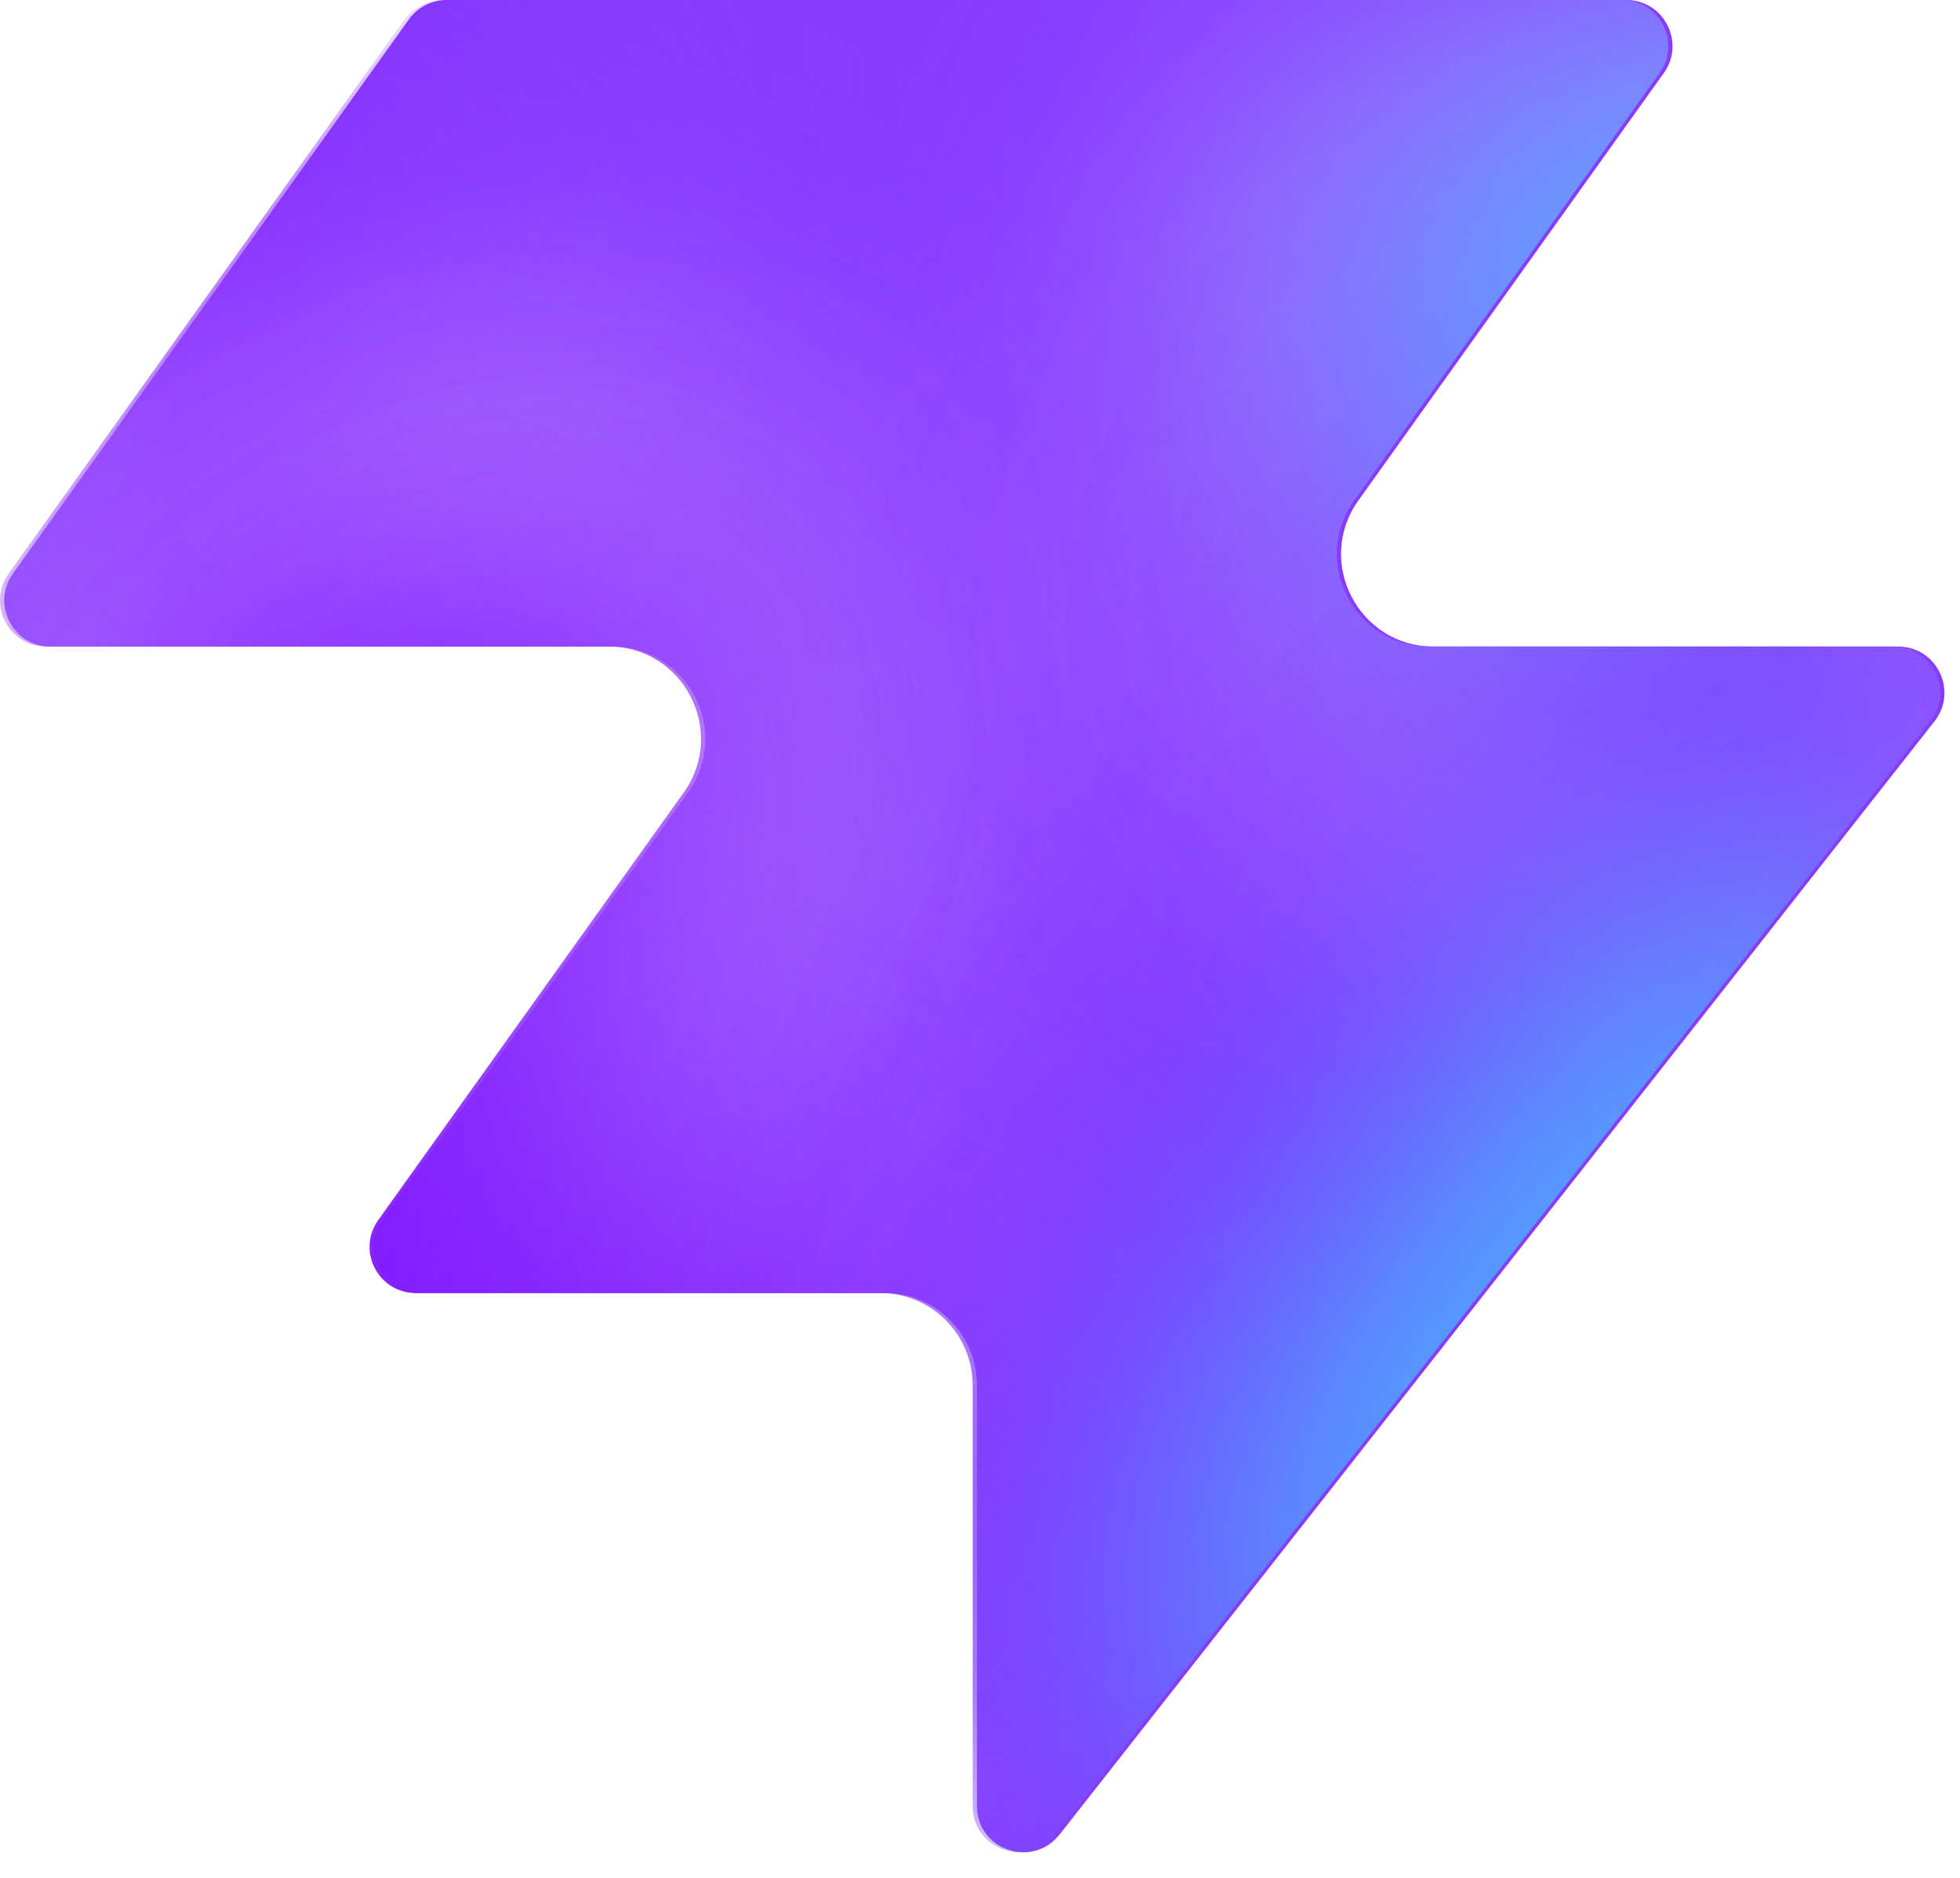
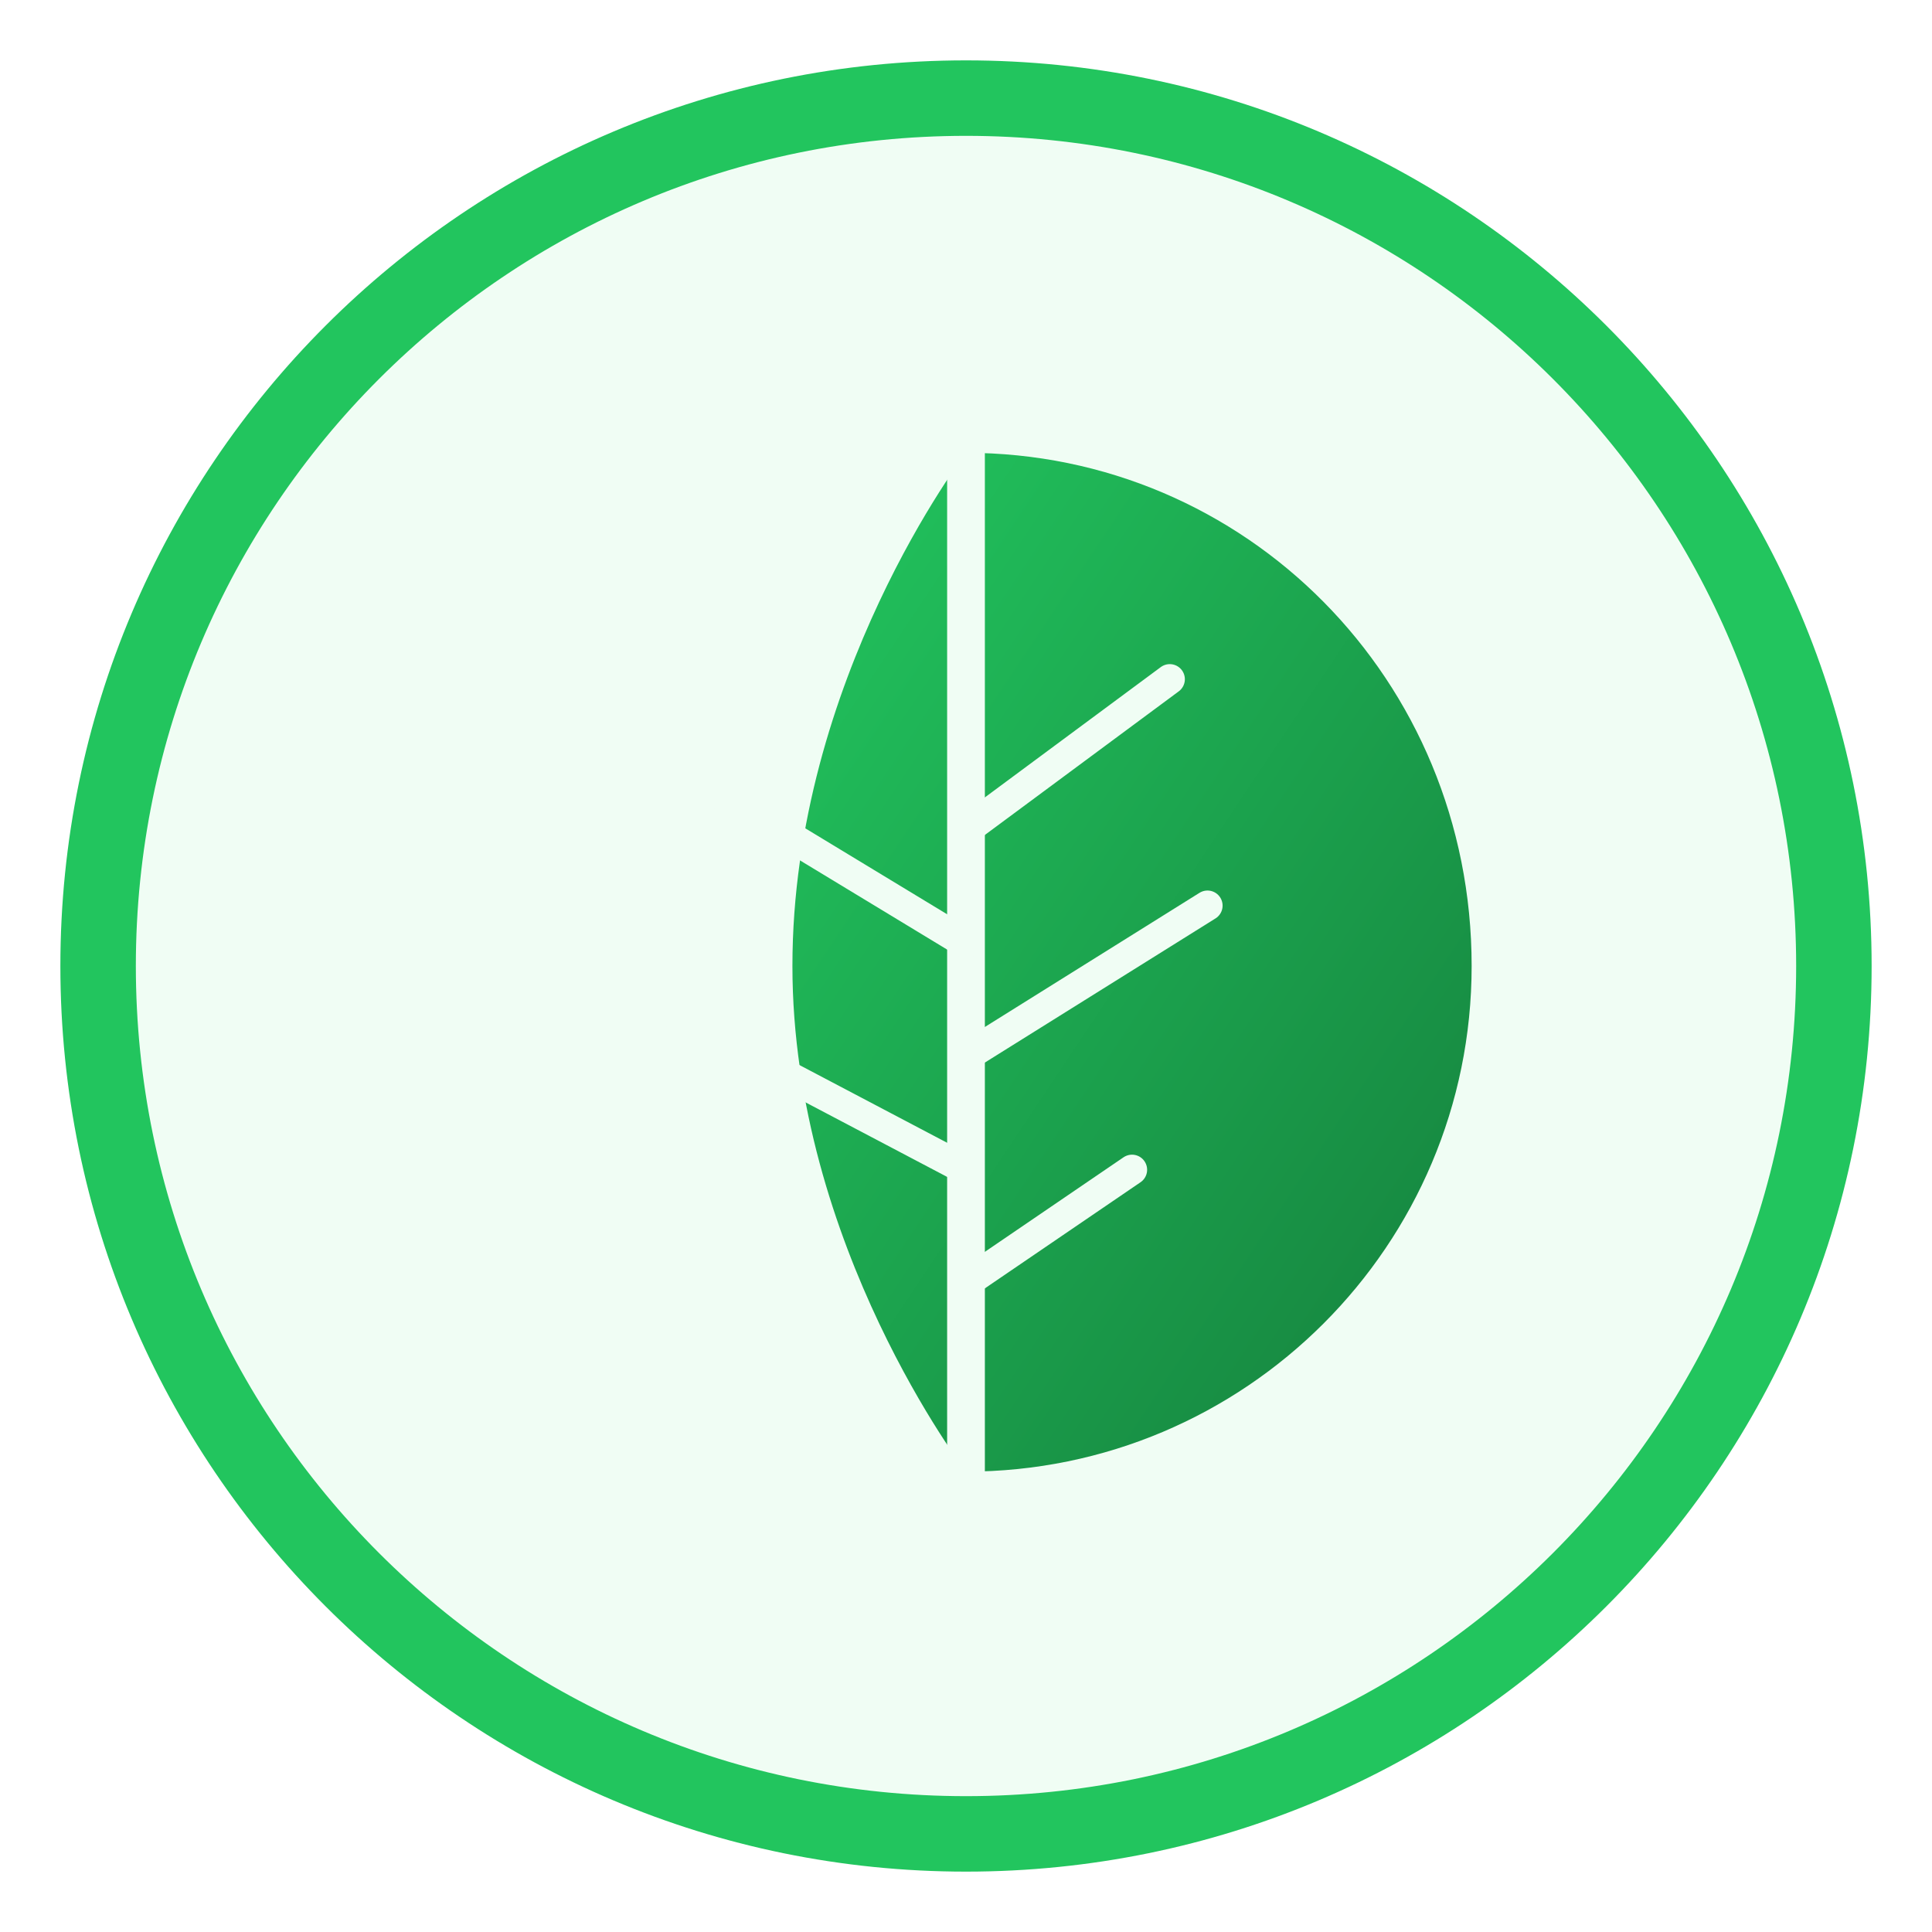
- <svg xmlns="http://www.w3.org/2000/svg" width="48" height="46" fill="none" viewBox="0 0 48 46">
-   <path fill="#863bff" d="M25.946 44.938c-.664.845-2.021.375-2.021-.698V33.937a2.26 2.26 0 0 0-2.262-2.262H10.287c-.92 0-1.456-1.04-.92-1.788l7.48-10.471c1.07-1.497 0-3.578-1.842-3.578H1.237c-.92 0-1.456-1.04-.92-1.788L10.013.474c.214-.297.556-.474.92-.474h28.894c.92 0 1.456 1.04.92 1.788l-7.48 10.471c-1.07 1.498 0 3.579 1.842 3.579h11.377c.943 0 1.473 1.088.89 1.83L25.947 44.94z" style="fill:#863bff;fill:color(display-p3 .525 .23 1);fill-opacity:1" />
-   <mask id="a" width="48" height="46" x="0" y="0" maskUnits="userSpaceOnUse" style="mask-type:alpha">
-     <path fill="#000" d="M25.842 44.938c-.664.844-2.021.375-2.021-.698V33.937a2.26 2.26 0 0 0-2.262-2.262H10.183c-.92 0-1.456-1.04-.92-1.788l7.48-10.471c1.07-1.498 0-3.579-1.842-3.579H1.133c-.92 0-1.456-1.04-.92-1.787L9.91.473c.214-.297.556-.474.92-.474h28.894c.92 0 1.456 1.04.92 1.788l-7.48 10.471c-1.07 1.498 0 3.578 1.842 3.578h11.377c.943 0 1.473 1.088.89 1.832L25.843 44.94z" style="fill:#000;fill-opacity:1" />
-   </mask>
-   <g mask="url(#a)">
-     <g filter="url(#b)">
-       <ellipse cx="5.508" cy="14.704" fill="#ede6ff" rx="5.508" ry="14.704" style="fill:#ede6ff;fill:color(display-p3 .927 .903 1);fill-opacity:1" transform="matrix(.00324 1 1 -.00324 -4.47 31.516)" />
-     </g>
-     <g filter="url(#c)">
-       <ellipse cx="10.399" cy="29.851" fill="#ede6ff" rx="10.399" ry="29.851" style="fill:#ede6ff;fill:color(display-p3 .927 .903 1);fill-opacity:1" transform="matrix(.00324 1 1 -.00324 -39.328 7.883)" />
-     </g>
-     <g filter="url(#d)">
-       <ellipse cx="5.508" cy="30.487" fill="#7e14ff" rx="5.508" ry="30.487" style="fill:#7e14ff;fill:color(display-p3 .492 .077 1);fill-opacity:1" transform="rotate(89.814 -25.913 -14.639)scale(1 -1)" />
-     </g>
-     <g filter="url(#e)">
-       <ellipse cx="5.508" cy="30.599" fill="#7e14ff" rx="5.508" ry="30.599" style="fill:#7e14ff;fill:color(display-p3 .492 .077 1);fill-opacity:1" transform="rotate(89.814 -32.644 -3.334)scale(1 -1)" />
-     </g>
-     <g filter="url(#f)">
-       <ellipse cx="5.508" cy="30.599" fill="#7e14ff" rx="5.508" ry="30.599" style="fill:#7e14ff;fill:color(display-p3 .492 .077 1);fill-opacity:1" transform="matrix(.00324 1 1 -.00324 -34.34 30.47)" />
-     </g>
-     <g filter="url(#g)">
-       <ellipse cx="14.072" cy="22.078" fill="#ede6ff" rx="14.072" ry="22.078" style="fill:#ede6ff;fill:color(display-p3 .927 .903 1);fill-opacity:1" transform="rotate(93.35 24.506 48.493)scale(-1 1)" />
-     </g>
-     <g filter="url(#h)">
-       <ellipse cx="3.47" cy="21.501" fill="#7e14ff" rx="3.47" ry="21.501" style="fill:#7e14ff;fill:color(display-p3 .492 .077 1);fill-opacity:1" transform="rotate(89.009 28.708 47.59)scale(-1 1)" />
-     </g>
-     <g filter="url(#i)">
-       <ellipse cx="3.47" cy="21.501" fill="#7e14ff" rx="3.47" ry="21.501" style="fill:#7e14ff;fill:color(display-p3 .492 .077 1);fill-opacity:1" transform="rotate(89.009 28.708 47.59)scale(-1 1)" />
-     </g>
-     <g filter="url(#j)">
-       <ellipse cx=".387" cy="8.972" fill="#7e14ff" rx="4.407" ry="29.108" style="fill:#7e14ff;fill:color(display-p3 .492 .077 1);fill-opacity:1" transform="rotate(39.51 .387 8.972)" />
-     </g>
-     <g filter="url(#k)">
-       <ellipse cx="47.523" cy="-6.092" fill="#7e14ff" rx="4.407" ry="29.108" style="fill:#7e14ff;fill:color(display-p3 .492 .077 1);fill-opacity:1" transform="rotate(37.892 47.523 -6.092)" />
-     </g>
-     <g filter="url(#l)">
-       <ellipse cx="41.412" cy="6.333" fill="#47bfff" rx="5.971" ry="9.665" style="fill:#47bfff;fill:color(display-p3 .28 .748 1);fill-opacity:1" transform="rotate(37.892 41.412 6.333)" />
-     </g>
-     <g filter="url(#m)">
-       <ellipse cx="-1.879" cy="38.332" fill="#7e14ff" rx="4.407" ry="29.108" style="fill:#7e14ff;fill:color(display-p3 .492 .077 1);fill-opacity:1" transform="rotate(37.892 -1.88 38.332)" />
-     </g>
-     <g filter="url(#n)">
-       <ellipse cx="-1.879" cy="38.332" fill="#7e14ff" rx="4.407" ry="29.108" style="fill:#7e14ff;fill:color(display-p3 .492 .077 1);fill-opacity:1" transform="rotate(37.892 -1.88 38.332)" />
-     </g>
-     <g filter="url(#o)">
-       <ellipse cx="35.651" cy="29.907" fill="#7e14ff" rx="4.407" ry="29.108" style="fill:#7e14ff;fill:color(display-p3 .492 .077 1);fill-opacity:1" transform="rotate(37.892 35.651 29.907)" />
-     </g>
-     <g filter="url(#p)">
-       <ellipse cx="38.418" cy="32.4" fill="#47bfff" rx="5.971" ry="15.297" style="fill:#47bfff;fill:color(display-p3 .28 .748 1);fill-opacity:1" transform="rotate(37.892 38.418 32.4)" />
-     </g>
-   </g>
+ <svg xmlns="http://www.w3.org/2000/svg" viewBox="0 0 512 512">
  <defs>
-     <filter id="b" width="60.045" height="41.654" x="-19.77" y="16.149" color-interpolation-filters="sRGB" filterUnits="userSpaceOnUse">
-       <feFlood flood-opacity="0" result="BackgroundImageFix" />
-       <feBlend in="SourceGraphic" in2="BackgroundImageFix" result="shape" />
-       <feGaussianBlur result="effect1_foregroundBlur_2002_17158" stdDeviation="7.659" />
-     </filter>
-     <filter id="c" width="90.34" height="51.437" x="-54.613" y="-7.533" color-interpolation-filters="sRGB" filterUnits="userSpaceOnUse">
-       <feFlood flood-opacity="0" result="BackgroundImageFix" />
-       <feBlend in="SourceGraphic" in2="BackgroundImageFix" result="shape" />
-       <feGaussianBlur result="effect1_foregroundBlur_2002_17158" stdDeviation="7.659" />
-     </filter>
-     <filter id="d" width="79.355" height="29.4" x="-49.64" y="2.03" color-interpolation-filters="sRGB" filterUnits="userSpaceOnUse">
-       <feFlood flood-opacity="0" result="BackgroundImageFix" />
-       <feBlend in="SourceGraphic" in2="BackgroundImageFix" result="shape" />
-       <feGaussianBlur result="effect1_foregroundBlur_2002_17158" stdDeviation="4.596" />
-     </filter>
-     <filter id="e" width="79.579" height="29.4" x="-45.045" y="20.029" color-interpolation-filters="sRGB" filterUnits="userSpaceOnUse">
-       <feFlood flood-opacity="0" result="BackgroundImageFix" />
-       <feBlend in="SourceGraphic" in2="BackgroundImageFix" result="shape" />
-       <feGaussianBlur result="effect1_foregroundBlur_2002_17158" stdDeviation="4.596" />
-     </filter>
-     <filter id="f" width="79.579" height="29.4" x="-43.513" y="21.178" color-interpolation-filters="sRGB" filterUnits="userSpaceOnUse">
-       <feFlood flood-opacity="0" result="BackgroundImageFix" />
-       <feBlend in="SourceGraphic" in2="BackgroundImageFix" result="shape" />
-       <feGaussianBlur result="effect1_foregroundBlur_2002_17158" stdDeviation="4.596" />
-     </filter>
-     <filter id="g" width="74.749" height="58.852" x="15.756" y="-17.901" color-interpolation-filters="sRGB" filterUnits="userSpaceOnUse">
-       <feFlood flood-opacity="0" result="BackgroundImageFix" />
-       <feBlend in="SourceGraphic" in2="BackgroundImageFix" result="shape" />
-       <feGaussianBlur result="effect1_foregroundBlur_2002_17158" stdDeviation="7.659" />
-     </filter>
-     <filter id="h" width="61.377" height="25.362" x="23.548" y="2.284" color-interpolation-filters="sRGB" filterUnits="userSpaceOnUse">
-       <feFlood flood-opacity="0" result="BackgroundImageFix" />
-       <feBlend in="SourceGraphic" in2="BackgroundImageFix" result="shape" />
-       <feGaussianBlur result="effect1_foregroundBlur_2002_17158" stdDeviation="4.596" />
-     </filter>
-     <filter id="i" width="61.377" height="25.362" x="23.548" y="2.284" color-interpolation-filters="sRGB" filterUnits="userSpaceOnUse">
-       <feFlood flood-opacity="0" result="BackgroundImageFix" />
-       <feBlend in="SourceGraphic" in2="BackgroundImageFix" result="shape" />
-       <feGaussianBlur result="effect1_foregroundBlur_2002_17158" stdDeviation="4.596" />
-     </filter>
-     <filter id="j" width="56.045" height="63.649" x="-27.636" y="-22.853" color-interpolation-filters="sRGB" filterUnits="userSpaceOnUse">
-       <feFlood flood-opacity="0" result="BackgroundImageFix" />
-       <feBlend in="SourceGraphic" in2="BackgroundImageFix" result="shape" />
-       <feGaussianBlur result="effect1_foregroundBlur_2002_17158" stdDeviation="4.596" />
-     </filter>
-     <filter id="k" width="54.814" height="64.646" x="20.116" y="-38.415" color-interpolation-filters="sRGB" filterUnits="userSpaceOnUse">
-       <feFlood flood-opacity="0" result="BackgroundImageFix" />
-       <feBlend in="SourceGraphic" in2="BackgroundImageFix" result="shape" />
-       <feGaussianBlur result="effect1_foregroundBlur_2002_17158" stdDeviation="4.596" />
-     </filter>
-     <filter id="l" width="33.541" height="35.313" x="24.641" y="-11.323" color-interpolation-filters="sRGB" filterUnits="userSpaceOnUse">
-       <feFlood flood-opacity="0" result="BackgroundImageFix" />
-       <feBlend in="SourceGraphic" in2="BackgroundImageFix" result="shape" />
-       <feGaussianBlur result="effect1_foregroundBlur_2002_17158" stdDeviation="4.596" />
-     </filter>
-     <filter id="m" width="54.814" height="64.646" x="-29.286" y="6.009" color-interpolation-filters="sRGB" filterUnits="userSpaceOnUse">
-       <feFlood flood-opacity="0" result="BackgroundImageFix" />
-       <feBlend in="SourceGraphic" in2="BackgroundImageFix" result="shape" />
-       <feGaussianBlur result="effect1_foregroundBlur_2002_17158" stdDeviation="4.596" />
-     </filter>
-     <filter id="n" width="54.814" height="64.646" x="-29.286" y="6.009" color-interpolation-filters="sRGB" filterUnits="userSpaceOnUse">
-       <feFlood flood-opacity="0" result="BackgroundImageFix" />
-       <feBlend in="SourceGraphic" in2="BackgroundImageFix" result="shape" />
-       <feGaussianBlur result="effect1_foregroundBlur_2002_17158" stdDeviation="4.596" />
-     </filter>
-     <filter id="o" width="54.814" height="64.646" x="8.244" y="-2.416" color-interpolation-filters="sRGB" filterUnits="userSpaceOnUse">
-       <feFlood flood-opacity="0" result="BackgroundImageFix" />
-       <feBlend in="SourceGraphic" in2="BackgroundImageFix" result="shape" />
-       <feGaussianBlur result="effect1_foregroundBlur_2002_17158" stdDeviation="4.596" />
-     </filter>
-     <filter id="p" width="39.409" height="43.623" x="18.713" y="10.588" color-interpolation-filters="sRGB" filterUnits="userSpaceOnUse">
-       <feFlood flood-opacity="0" result="BackgroundImageFix" />
-       <feBlend in="SourceGraphic" in2="BackgroundImageFix" result="shape" />
-       <feGaussianBlur result="effect1_foregroundBlur_2002_17158" stdDeviation="4.596" />
-     </filter>
+     <linearGradient id="leafGrad" x1="0%" y1="0%" x2="100%" y2="100%">
+       <stop offset="0%" stop-color="#22c55e" />
+       <stop offset="100%" stop-color="#15803d" />
+     </linearGradient>
  </defs>
+   <circle cx="256" cy="256" r="230" fill="#f0fdf4" stroke="#22c55e" stroke-width="20" />
+   <path d="M256 120 C 330 120, 390 180, 390 256 C 390 330, 330 390, 256 390 C 256 390, 210 330, 210 256 C 210 180, 256 120, 256 120 Z" fill="url(#leafGrad)" />
+   <path d="M256 390 L256 120" stroke="#f0fdf4" stroke-width="10" stroke-linecap="round" />
+   <path d="M256 220 L310 180 M256 280 L320 240 M256 340 L300 310" stroke="#f0fdf4" stroke-width="8" stroke-linecap="round" />
+   <path d="M256 250 L190 210 M256 310 L180 270" stroke="#f0fdf4" stroke-width="8" stroke-linecap="round" />
</svg>
